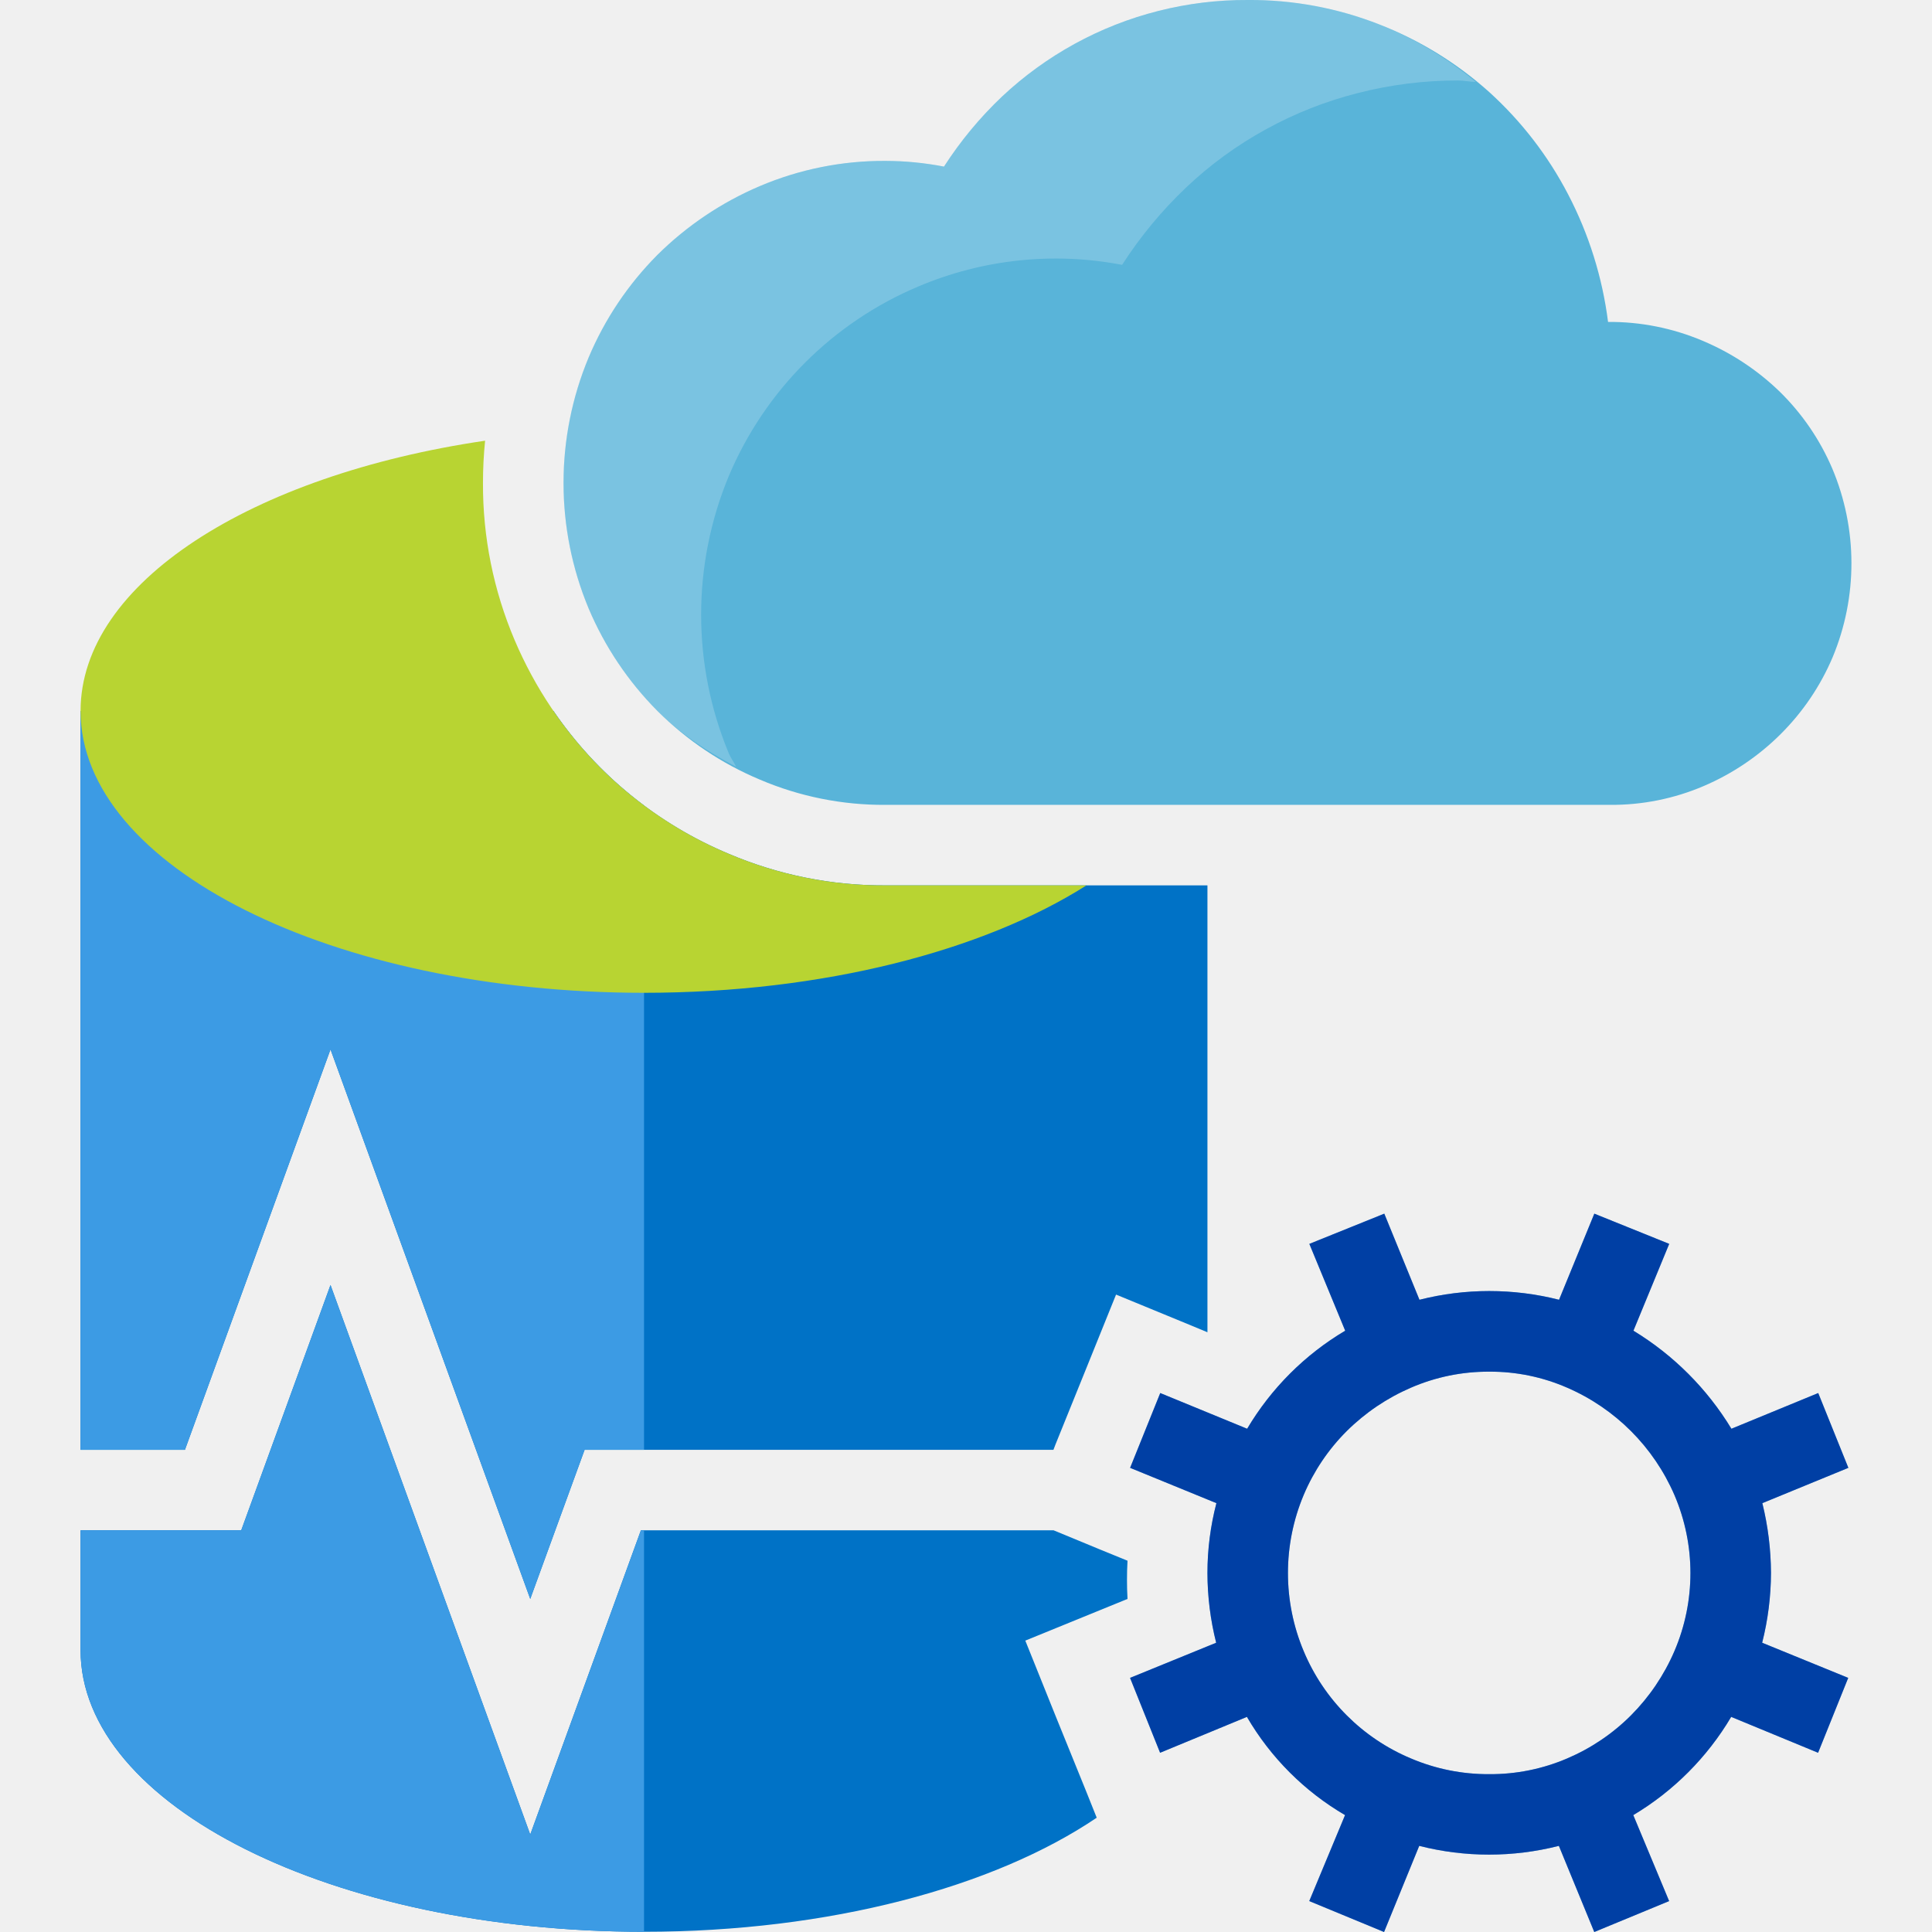
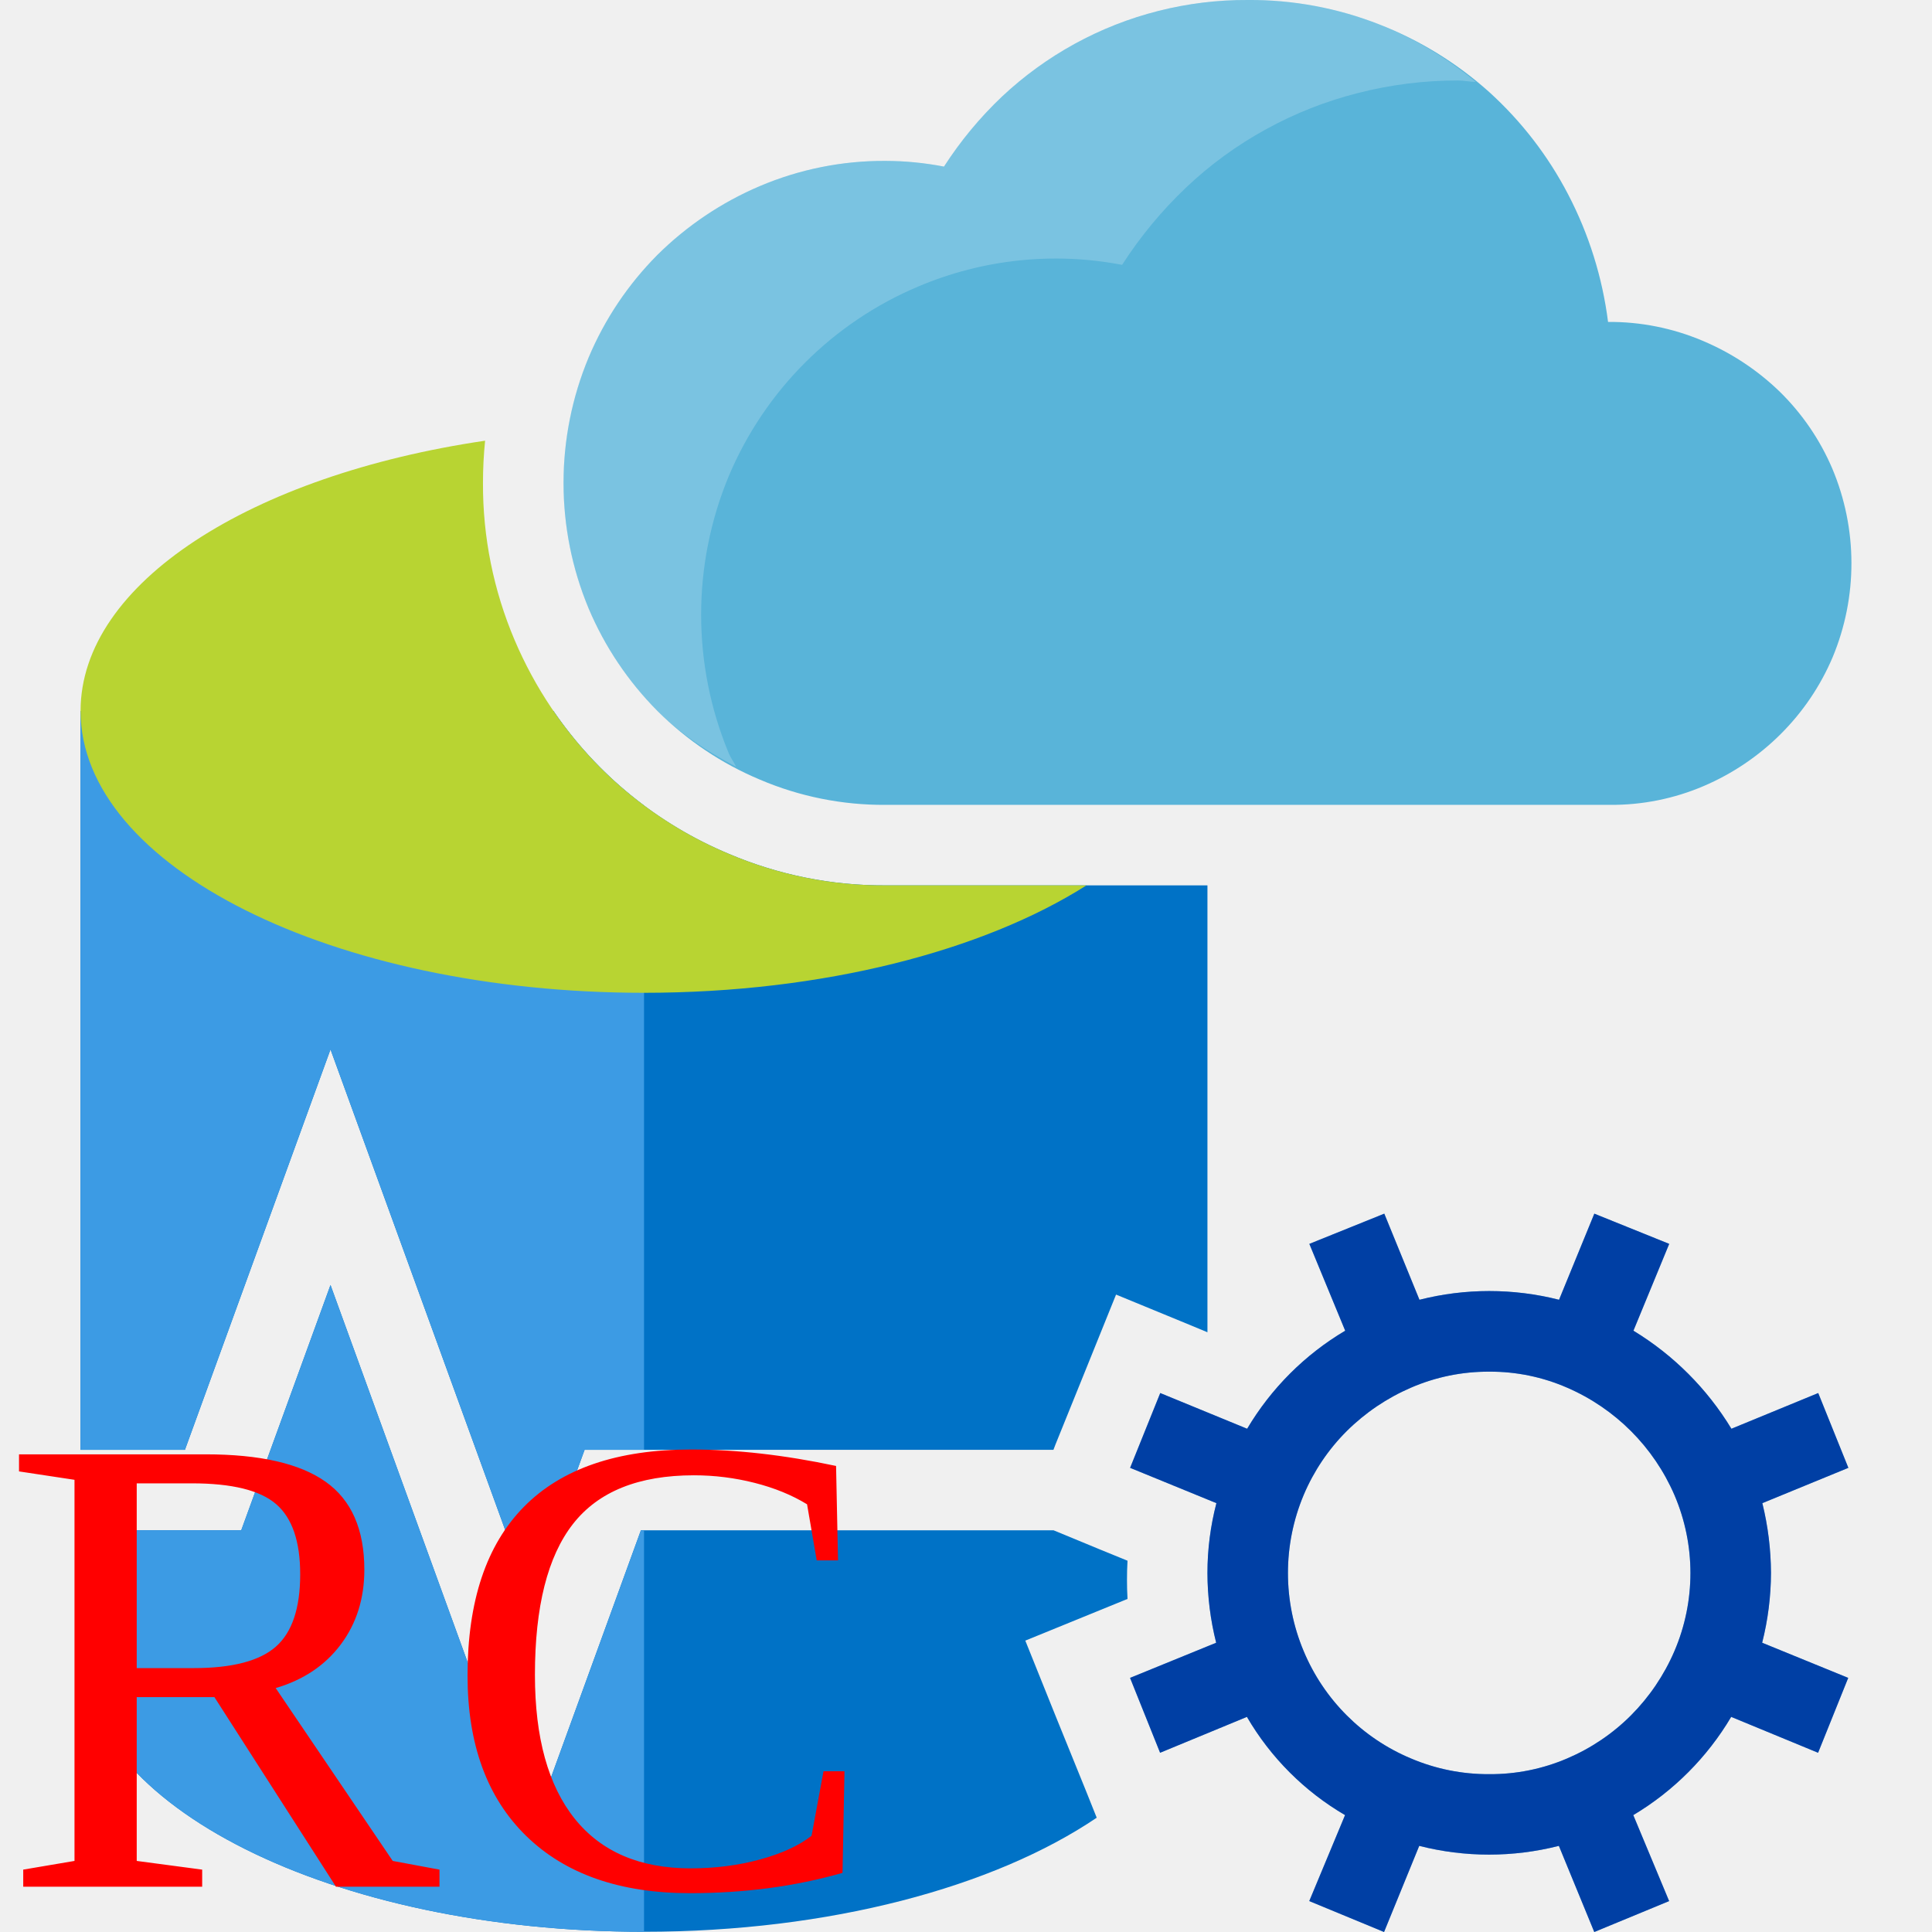
<svg xmlns="http://www.w3.org/2000/svg" width="1024" height="1024" viewBox="0 0 1024 1024">
  <path d="M1024,1024H0V0H1024Z" fill="#f6f6f6" fill-opacity="0" />
  <g>
    <g>
      <path d="M582.813,821.171,558.39,811.078h-218.7L281.039,972.344,175.172,681.078l-47.313,130H42.7V874.61c0,82.436,133.634,149.265,298.65,149.265,98.328,0,185.57-23.688,239.93-60.453l-5.922-14.8-16.094-39.672-15.829-39.391,39.344-16.048,14.829-6.046c-.2-3.423-.282-6.751-.282-10.125s.078-6.8.282-10.125Z" fill="#0072c6" />
      <path d="M469.32,469.266A209.424,209.424,0,0,1,386.164,452.5a210.842,210.842,0,0,1-92.828-75.656H42.7V768.437H98.016L175.172,556.2,281.039,847.469l28.805-79.032h248.5l1.046-2.749,16.047-39.672,16.094-39.859L631.25,702.5l8.718,3.624V469.266Z" fill="#0072c6" />
    </g>
    <g>
      <path d="M175.172,556.2,281.039,847.469l28.805-79.032h31.508V426.906a209.408,209.408,0,0,1-23.008-19.89,212.537,212.537,0,0,1-25.008-30.172H42.7V768.437H98.016Z" fill="#3c9be4" />
      <path d="M339.688,811.078,281.039,972.344,175.172,681.078l-47.313,130H42.7V874.61c0,82.436,133.634,149.265,298.65,149.265v-212.8Z" fill="#3c9be4" />
    </g>
    <path d="M469.32,469.266A209.424,209.424,0,0,1,386.164,452.5a212.329,212.329,0,0,1-67.82-45.484,215.513,215.513,0,0,1-45.555-67.7,210.416,210.416,0,0,1-16.8-83.375,221.318,221.318,0,0,1,1.125-22.359C133.234,251.8,42.7,309.031,42.7,376.844c0,82.484,133.673,149.359,298.65,149.359,95.164,0,179.859-22.3,234.507-56.937Z" fill="#b8d432" />
    <path d="M938.656,833.672a152.5,152.5,0,0,1-4.672,37.016l45.61,18.624L963.626,929l-46.063-19.016a149.169,149.169,0,0,1-51.891,52.062l19,45.564L845,1024l-18.766-45.656a149.9,149.9,0,0,1-74.015,0L733.578,1024l-39.64-16.39,18.968-45.564a144.694,144.694,0,0,1-52.015-52.062L614.875,929l-15.921-39.688,45.64-18.624a152.468,152.468,0,0,1-4.626-37.016,147.091,147.091,0,0,1,4.75-36.97l-45.734-18.718,15.97-39.64,46.062,18.922A148.589,148.589,0,0,1,712.984,705.3l-19-46.016L733.7,643.266l18.642,45.64a150.28,150.28,0,0,1,73.984,0l18.7-45.64,39.686,16.016L865.75,705.3a154.847,154.847,0,0,1,51.938,51.968L963.7,738.344l15.97,39.64L934.078,796.7A157.429,157.429,0,0,1,938.656,833.672ZM789.312,940.344A103.071,103.071,0,0,0,830.656,932a107.121,107.121,0,0,0,33.813-22.843,109.34,109.34,0,0,0,23-34.016,105.036,105.036,0,0,0,0-82.781,109.269,109.269,0,0,0-56.813-56.845,101.611,101.611,0,0,0-41.344-8.5,102.956,102.956,0,0,0-41.515,8.5,110.282,110.282,0,0,0-34.016,23,106.111,106.111,0,0,0-22.8,33.845,106.831,106.831,0,0,0,0,82.781A105.967,105.967,0,0,0,747.8,932,104.438,104.438,0,0,0,789.312,940.344Z" fill="#0072c6" />
    <path d="M938.656,833.672a152.5,152.5,0,0,1-4.672,37.016l45.61,18.624L963.626,929l-46.063-19.016a149.169,149.169,0,0,1-51.891,52.062l19,45.564L845,1024l-18.766-45.656a149.9,149.9,0,0,1-74.015,0L733.578,1024l-39.64-16.39,18.968-45.564a144.694,144.694,0,0,1-52.015-52.062L614.875,929l-15.921-39.688,45.64-18.624a152.468,152.468,0,0,1-4.626-37.016,147.091,147.091,0,0,1,4.75-36.97l-45.734-18.718,15.97-39.64,46.062,18.922A148.589,148.589,0,0,1,712.984,705.3l-19-46.016L733.7,643.266l18.642,45.64a150.28,150.28,0,0,1,73.984,0l18.7-45.64,39.686,16.016L865.75,705.3a154.847,154.847,0,0,1,51.938,51.968L963.7,738.344l15.97,39.64L934.078,796.7A157.429,157.429,0,0,1,938.656,833.672ZM789.312,940.344A103.071,103.071,0,0,0,830.656,932a107.121,107.121,0,0,0,33.813-22.843,109.34,109.34,0,0,0,23-34.016,105.036,105.036,0,0,0,0-82.781,109.269,109.269,0,0,0-56.813-56.845,101.611,101.611,0,0,0-41.344-8.5,102.956,102.956,0,0,0-41.515,8.5,110.282,110.282,0,0,0-34.016,23,106.111,106.111,0,0,0-22.8,33.845,106.831,106.831,0,0,0,0,82.781A105.967,105.967,0,0,0,747.8,932,104.438,104.438,0,0,0,789.312,940.344Z" fill="#000c82" opacity="0.5" style="isolation: isolate" />
    <path d="M852.3,170.625a126.119,126.119,0,0,1,50.139,10,132.135,132.135,0,0,1,41.048,27.156,126.539,126.539,0,0,1,27.64,40.516,129.321,129.321,0,0,1,.173,100.14,128.033,128.033,0,0,1-27.517,40.657,130.32,130.32,0,0,1-40.765,27.515,123.843,123.843,0,0,1-49.688,9.985H469.32a166.759,166.759,0,0,1-66.484-13.344,170.1,170.1,0,0,1-54.352-36.406,172.108,172.108,0,0,1-36.476-54.313,172.741,172.741,0,0,1,0-133.109,171.229,171.229,0,0,1,36.429-54.3A173.023,173.023,0,0,1,402.8,98.61,167.87,167.87,0,0,1,469.32,85.282,164.541,164.541,0,0,1,500.328,88.3a200.977,200.977,0,0,1,30.8-37.157,189.149,189.149,0,0,1,38.312-27.829A189.23,189.23,0,0,1,661.344,0a187.037,187.037,0,0,1,69.813,12.984,191.558,191.558,0,0,1,58.155,35.8,194.176,194.176,0,0,1,41.845,54.265A200.919,200.919,0,0,1,852.3,170.625Z" fill="#59b4d9" />
    <path d="M386.289,399.328a191.554,191.554,0,0,1,0-147.047A188.377,188.377,0,0,1,486.821,151.8a186.583,186.583,0,0,1,107.913-11.423A222.149,222.149,0,0,1,628.75,99.3a203.4,203.4,0,0,1,42.312-30.813,205.773,205.773,0,0,1,48.594-19.157,212.357,212.357,0,0,1,53.11-6.672c3.3,0,6.2.734,9.5.8a191.241,191.241,0,0,0-51.109-30.469A187.037,187.037,0,0,0,661.344,0a192.068,192.068,0,0,0-48.016,5.954,194.156,194.156,0,0,0-44.016,17.358,189.427,189.427,0,0,0-38.218,27.829A197.207,197.207,0,0,0,500.328,88.3a164.541,164.541,0,0,0-31.008-3.016A167.543,167.543,0,0,0,402.836,98.61a169.992,169.992,0,0,0-90.828,90.765,171.365,171.365,0,0,0,36.429,187.406c12.172,12.172,26.391,21.563,41.766,29.656C389.039,404.016,387.414,401.953,386.289,399.328Z" fill="#fff" opacity="0.2" style="isolation: isolate" />
  </g>
+   <text x="0" y="1000" style="fill: red; font-size: 350px">RC</text>
</svg>
